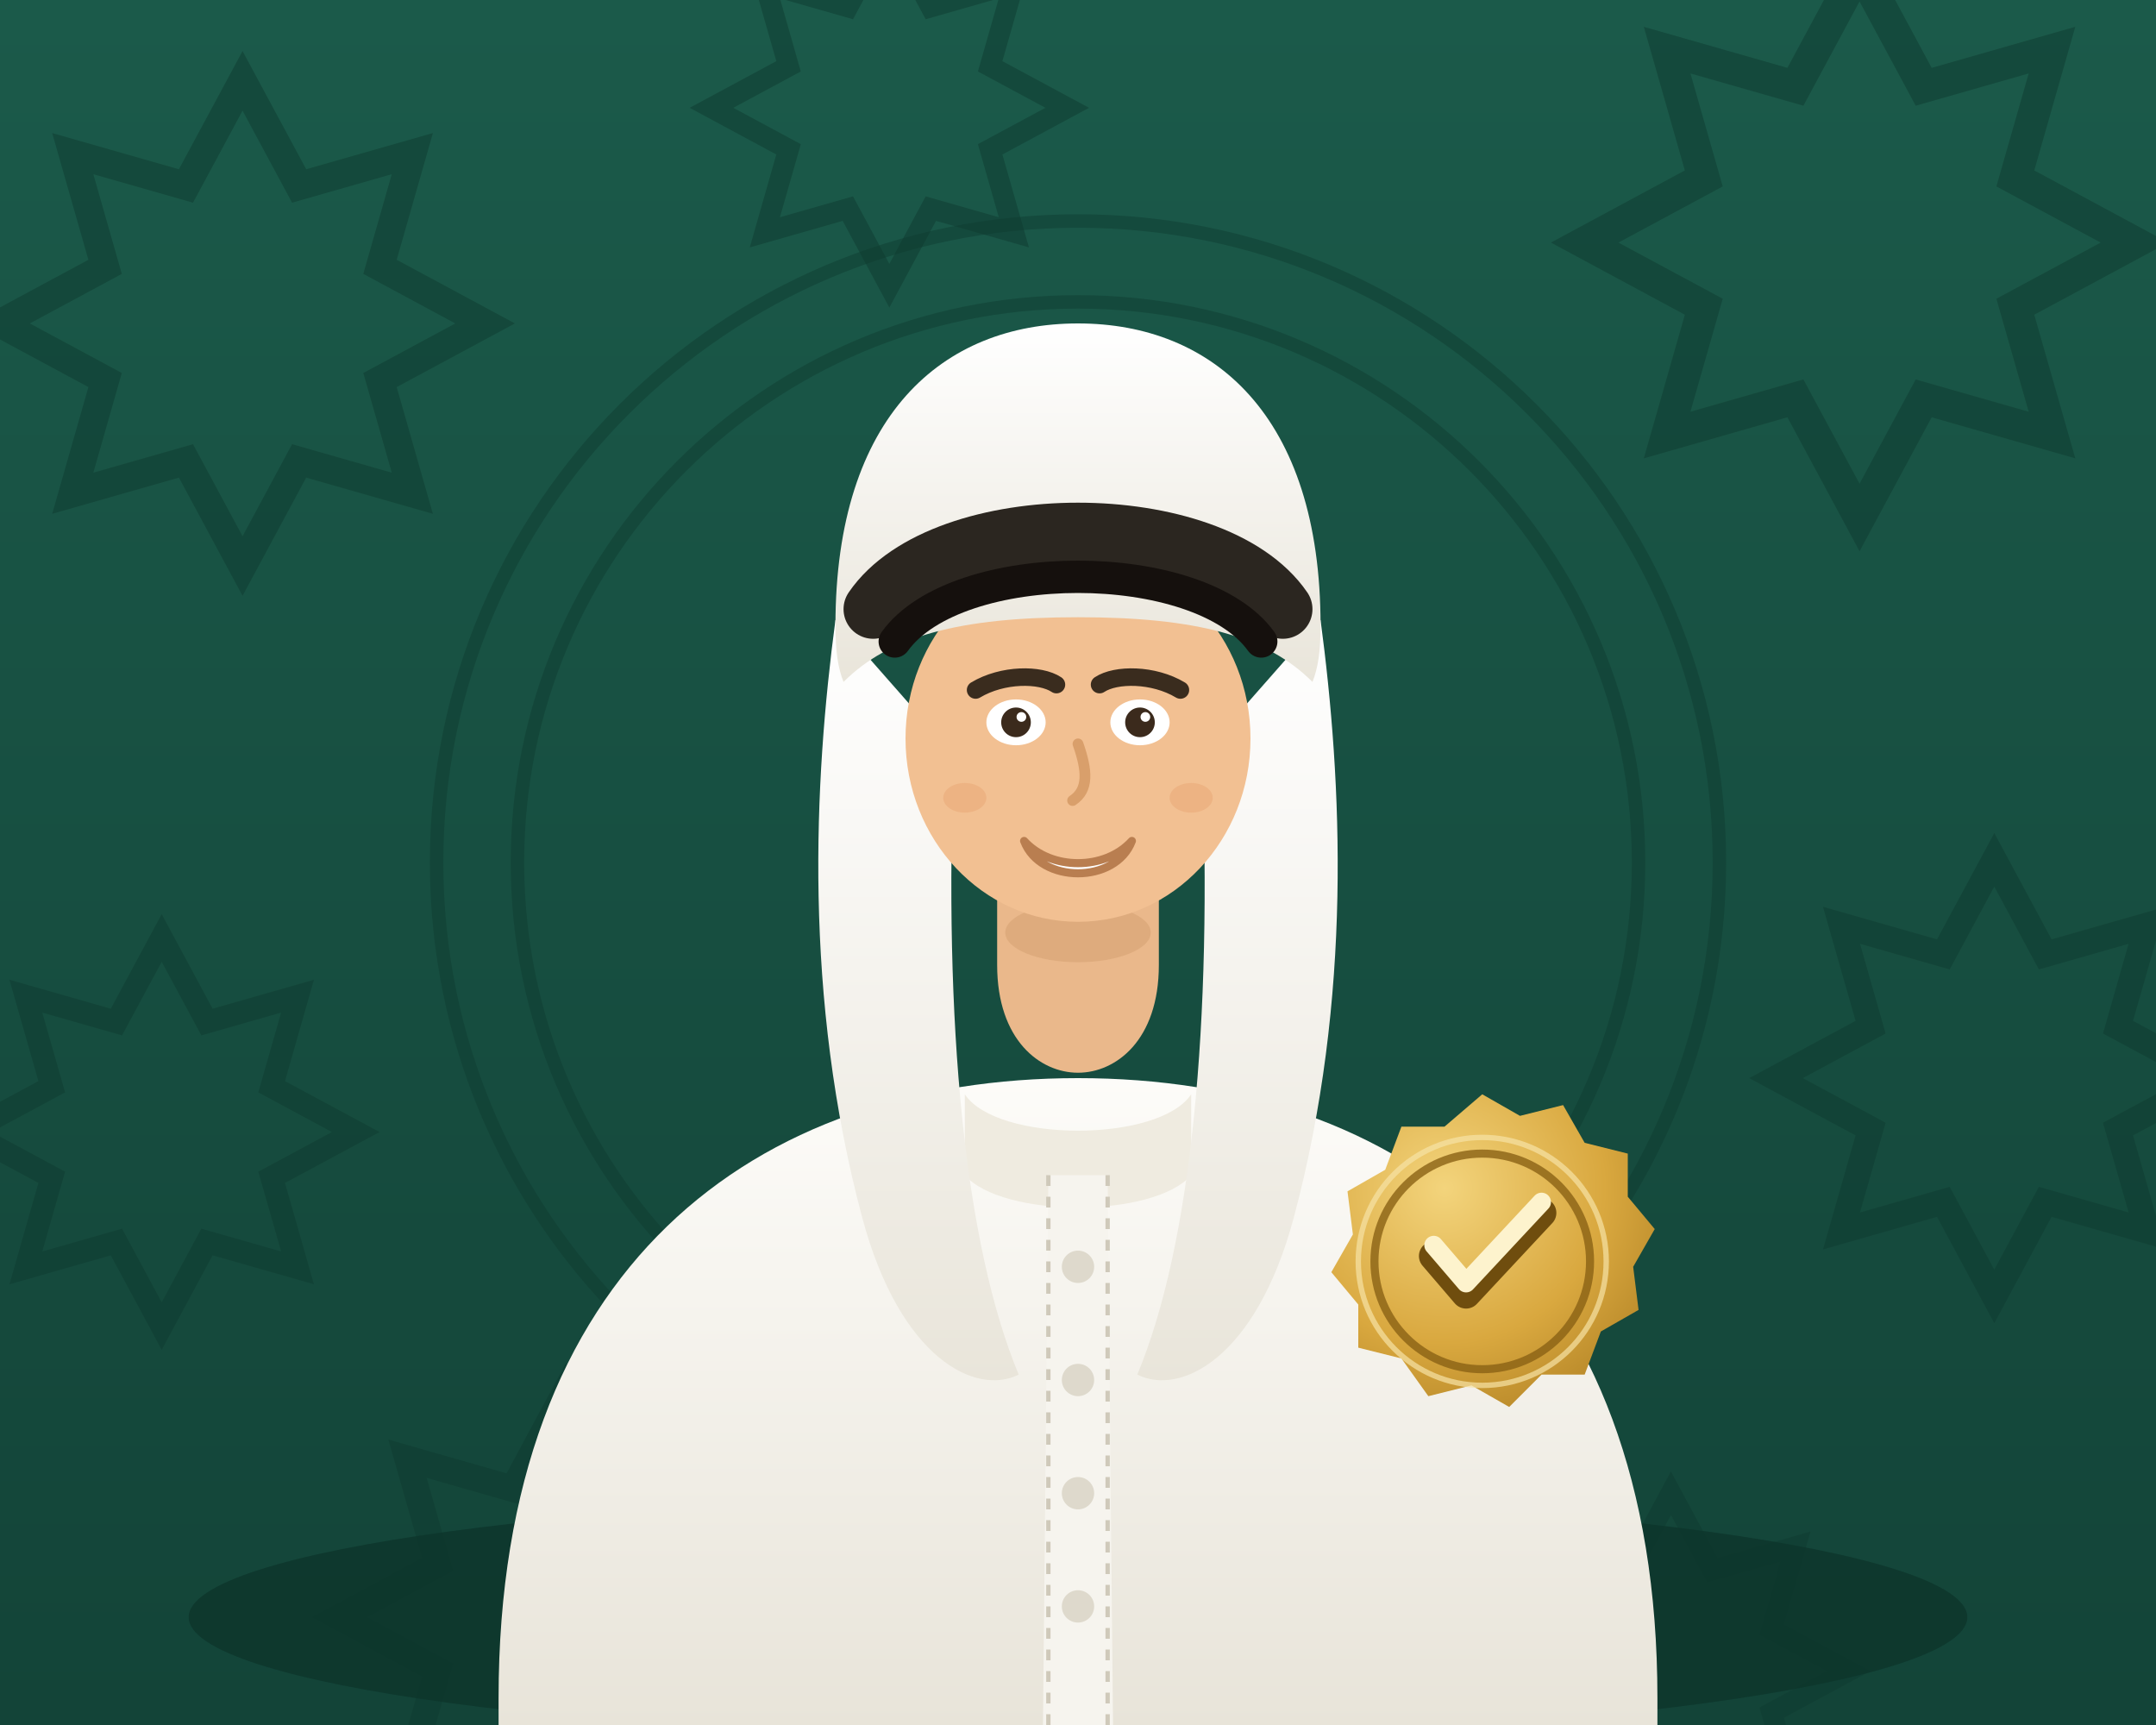
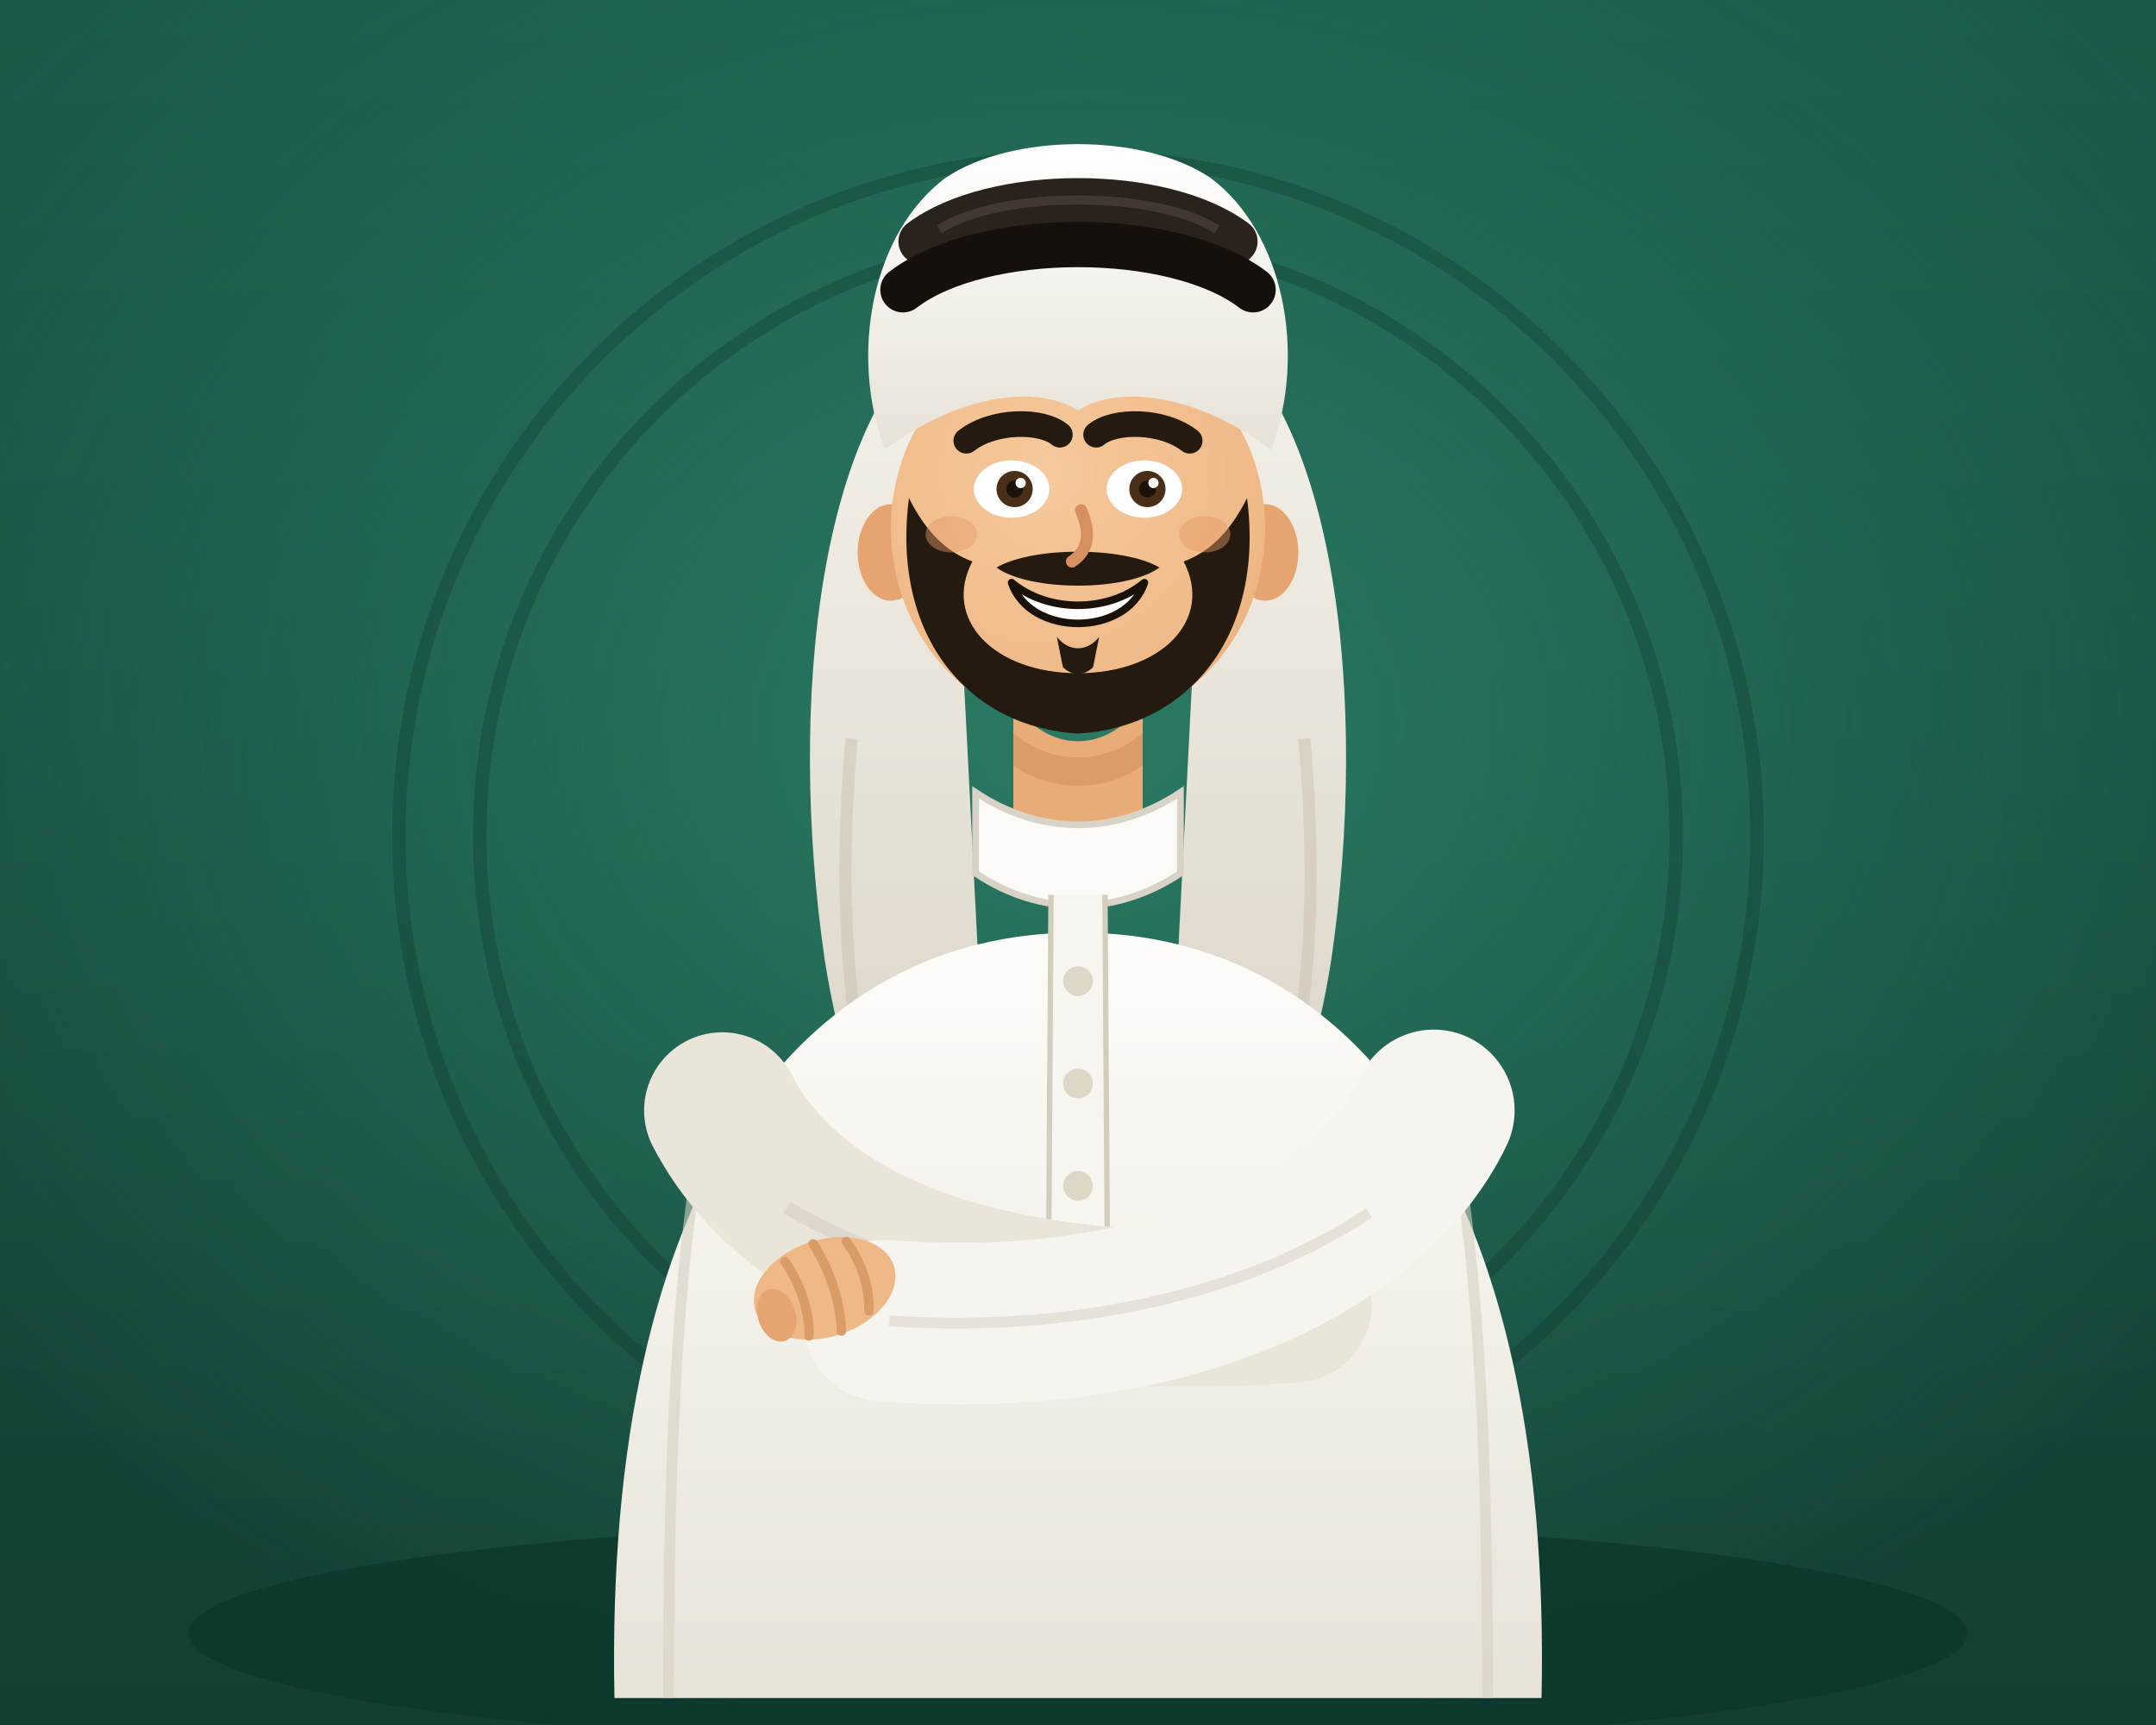
<svg xmlns="http://www.w3.org/2000/svg" viewBox="0 0 800 640" preserveAspectRatio="xMidYMid slice">
  <defs>
    <linearGradient id="bg" x1="0" y1="0" x2="0" y2="1">
      <stop offset="0" stop-color="#1b5a4a" />
-       <stop offset="1" stop-color="#134438" />
+       <stop offset="1" stop-color="#123f34" />
    </linearGradient>
+     <radialGradient id="glow" cx=".5" cy=".42" r=".62">
+       <stop offset="0" stop-color="#2a7a64" />
+       <stop offset="1" stop-color="#2a7a64" stop-opacity="0" />
+     </radialGradient>
    <linearGradient id="ghutra" x1="0" y1="0" x2="0" y2="1">
      <stop offset="0" stop-color="#ffffff" />
-       <stop offset="1" stop-color="#e9e5da" />
+       <stop offset="1" stop-color="#e7e2d6" />
+     </linearGradient>
+     <linearGradient id="drape" x1="0" y1="0" x2="0" y2="1">
+       <stop offset="0" stop-color="#f4f1e9" />
+       <stop offset="1" stop-color="#d9d3c4" />
    </linearGradient>
    <linearGradient id="thobe" x1="0" y1="0" x2="0" y2="1">
      <stop offset="0" stop-color="#fdfcf9" />
-       <stop offset="1" stop-color="#e8e4d9" />
+       <stop offset="1" stop-color="#e7e3d7" />
    </linearGradient>
-     <radialGradient id="gold" cx=".35" cy=".3" r=".9">
-       <stop offset="0" stop-color="#f3d47c" />
-       <stop offset=".55" stop-color="#d9a83f" />
-       <stop offset="1" stop-color="#a97a1f" />
+     <radialGradient id="skin" cx=".42" cy=".36" r=".85">
+       <stop offset="0" stop-color="#f6c99c" />
+       <stop offset=".7" stop-color="#efb887" />
+       <stop offset="1" stop-color="#dfa06a" />
    </radialGradient>
-     <g id="star8">
-       <path d="M0 -60 L14 -34 L42 -42 L34 -14 L60 0 L34 14 L42 42 L14 34 L0 60 L-14 34 L-42 42 L-34 14 L-60 0 L-34 -14 L-42 -42 L-14 -34 Z" fill="none" stroke="#0e3a2f" stroke-width="7" />
-     </g>
  </defs>
  <rect width="800" height="640" fill="url(#bg)" />
-   <g opacity=".5">
-     <use href="#star8" transform="translate(90 120) scale(1.5)" />
-     <use href="#star8" transform="translate(330 40) scale(1.1)" />
-     <use href="#star8" transform="translate(690 90) scale(1.7)" />
-     <use href="#star8" transform="translate(60 420) scale(1.2)" />
-     <use href="#star8" transform="translate(740 400) scale(1.35)" />
-     <use href="#star8" transform="translate(210 600) scale(1.4)" />
-     <use href="#star8" transform="translate(620 620) scale(1.1)" />
+   <rect width="800" height="640" fill="url(#glow)" />
+   <g fill="none" stroke="#0e3a2f" stroke-width="5" opacity=".35">
+     <circle cx="400" cy="310" r="252" />
+     <circle cx="400" cy="310" r="222" />
  </g>
-   <g fill="none" stroke="#0e3a2f" stroke-width="5" opacity=".45">
-     <circle cx="400" cy="320" r="238" />
-     <circle cx="400" cy="320" r="208" />
-   </g>
-   <ellipse cx="400" cy="600" rx="330" ry="45" fill="#0c352b" opacity=".8" />
-   <g transform="translate(400 340)">
-     <path d="M-215 290 C-215 130 -120 60 0 60 C120 60 215 130 215 290 L215 300 L-215 300 Z" fill="url(#thobe)" />
-     <path d="M-42 66 C-30 84 30 84 42 66 L42 96 C28 112 -28 112 -42 96 Z" fill="#efebe0" />
-     <path d="M-11 96 L11 96 L13 300 L-13 300 Z" fill="#f6f4ee" />
-     <path d="M-11 96 L-11 300 M11 96 L11 300" stroke="#cfc9ba" stroke-width="1.6" stroke-dasharray="4 4" />
-     <circle cx="0" cy="130" r="6" fill="#ded9cc" />
-     <circle cx="0" cy="172" r="6" fill="#ded9cc" />
-     <circle cx="0" cy="214" r="6" fill="#ded9cc" />
-     <circle cx="0" cy="256" r="6" fill="#ded9cc" />
-     <path d="M-30 18 C-30 46 -14 58 0 58 C14 58 30 46 30 18 L30 -8 L-30 -8 Z" fill="#eab88b" />
-     <ellipse cx="0" cy="6" rx="27" ry="11" fill="#d09c6c" opacity=".45" />
-     <path d="M-90 -110 C-98 -50 -102 30 -80 112 C-66 164 -38 178 -22 170 C-42 122 -50 40 -46 -60 Z" fill="url(#ghutra)" />
-     <path d="M90 -110 C98 -50 102 30 80 112 C66 164 38 178 22 170 C42 122 50 40 46 -60 Z" fill="url(#ghutra)" />
-     <ellipse cx="0" cy="-66" rx="64" ry="68" fill="#f2c092" />
-     <path d="M-90 -108 C-90 -186 -50 -220 0 -220 C50 -220 90 -186 90 -108 C90 -98 89 -92 87 -87 C70 -104 44 -111 0 -111 C-44 -111 -70 -104 -87 -87 C-89 -92 -90 -98 -90 -108 Z" fill="url(#ghutra)" />
-     <path d="M-76 -114 C-50 -152 50 -152 76 -114" stroke="#2b2620" stroke-width="22" fill="none" stroke-linecap="round" />
-     <path d="M-68 -102 C-45 -134 45 -134 68 -102" stroke="#15100d" stroke-width="12" fill="none" stroke-linecap="round" />
-     <path d="M-38 -84 C-28 -90 -14 -90 -8 -86" stroke="#3a2c1e" stroke-width="6.5" fill="none" stroke-linecap="round" />
-     <path d="M38 -84 C28 -90 14 -90 8 -86" stroke="#3a2c1e" stroke-width="6.5" fill="none" stroke-linecap="round" />
-     <ellipse cx="-23" cy="-72" rx="11" ry="8.5" fill="#ffffff" />
-     <ellipse cx="23" cy="-72" rx="11" ry="8.5" fill="#ffffff" />
-     <circle cx="-23" cy="-72" r="5.5" fill="#3b2a1c" />
-     <circle cx="23" cy="-72" r="5.5" fill="#3b2a1c" />
-     <circle cx="-21" cy="-74" r="1.8" fill="#ffffff" />
-     <circle cx="25" cy="-74" r="1.8" fill="#ffffff" />
-     <path d="M0 -64 C3.5 -54 4 -47 -2 -43" stroke="#d99f6b" stroke-width="4" fill="none" stroke-linecap="round" />
-     <path d="M-20 -28 C-10 -17 10 -17 20 -28 C14 -12 -14 -12 -20 -28 Z" fill="#ffffff" stroke="#b97e50" stroke-width="3" stroke-linejoin="round" />
-     <ellipse cx="-42" cy="-44" rx="8" ry="5.5" fill="#e8a674" opacity=".5" />
-     <ellipse cx="42" cy="-44" rx="8" ry="5.5" fill="#e8a674" opacity=".5" />
-     <g transform="translate(150 128)">
-       <path d="M0 -62 L14 -54 L30 -58 L38 -44 L54 -40 L54 -24 L64 -12 L56 2 L58 18 L44 26 L38 42 L22 42 L10 54 L-4 46 L-20 50 L-30 36 L-46 32 L-46 16 L-56 4 L-48 -10 L-50 -26 L-36 -34 L-30 -50 L-14 -50 Z" fill="url(#gold)" />
-       <circle r="40" fill="none" stroke="#8a6114" stroke-width="3" opacity=".8" />
-       <circle r="46" fill="none" stroke="#f7e3a5" stroke-width="2" opacity=".7" />
-       <path d="M-18 -2 L-6 12 L22 -18" stroke="#6f4d0e" stroke-width="11" fill="none" stroke-linecap="round" stroke-linejoin="round" />
-       <path d="M-18 -6 L-6 8 L22 -22" stroke="#fdf3cd" stroke-width="7" fill="none" stroke-linecap="round" stroke-linejoin="round" />
+   <ellipse cx="400" cy="606" rx="330" ry="42" fill="#0c352b" opacity=".75" />
+   <g transform="translate(400 330)">
+     <path d="M-48 -210 C-96 -178 -108 -70 -94 26 C-84 90 -60 128 -32 124 L-44 -110 Z" fill="url(#drape)" />
+     <path d="M48 -210 C96 -178 108 -70 94 26 C84 90 60 128 32 124 L44 -110 Z" fill="url(#drape)" />
+     <path d="M-84 -56 C-90 12 -84 66 -68 108" stroke="#c9c2b0" stroke-width="4.5" fill="none" opacity=".5" />
+     <path d="M84 -56 C90 12 84 66 68 108" stroke="#c9c2b0" stroke-width="4.5" fill="none" opacity=".5" />
+     <path d="M-172 300 C-176 108 -102 16 0 16 C102 16 176 108 172 300 Z" fill="url(#thobe)" />
+     <path d="M-132 58 C-146 108 -152 180 -152 300 M132 58 C146 108 152 180 152 300" stroke="#d6d0c1" stroke-width="4" fill="none" opacity=".6" />
+     <path d="M-24 -70 C-12 -50 12 -50 24 -70 L24 -26 C10 -14 -10 -14 -24 -26 Z" fill="#e9ab77" />
+     <path d="M-24 -58 C-10 -46 10 -46 24 -58 L24 -46 C10 -36 -10 -36 -24 -46 Z" fill="#d08f5c" opacity=".55" />
+     <path d="M-38 -36 C-14 -20 14 -20 38 -36 L38 -6 C14 10 -14 10 -38 -6 Z" fill="#fbfaf6" stroke="#d8d3c6" stroke-width="2.5" />
+     <path d="M-10 2 L10 2 L12 150 L-12 150 Z" fill="#f7f5ef" />
+     <path d="M-10 2 L-11 150 M10 2 L11 150" stroke="#d3cdbd" stroke-width="2" fill="none" />
+     <circle cx="0" cy="34" r="5.5" fill="#ddd7c8" />
+     <circle cx="0" cy="72" r="5.5" fill="#ddd7c8" />
+     <circle cx="0" cy="110" r="5.5" fill="#ddd7c8" />
+     <g transform="translate(0 -134) scale(1.12)">
+       <ellipse cx="-62" cy="8" rx="11" ry="16" fill="#e6a570" />
+       <ellipse cx="62" cy="8" rx="11" ry="16" fill="#e6a570" />
+       <ellipse cx="0" cy="0" rx="62" ry="66" fill="url(#skin)" />
+       <path d="M-56 -10 C-62 36 -36 66 0 68 C36 66 62 36 56 -10 C50 2 43 8 35 11 C45 30 28 48 0 48 C-28 48 -45 30 -35 11 C-43 8 -50 2 -56 -10 Z" fill="#241a10" />
+       <path d="M-27 13 C-16 21 16 21 27 13 C15 6 -15 6 -27 13 Z" fill="#241a10" />
+       <path d="M-22 18 C-10 28 10 28 22 18 C16 36 -16 36 -22 18 Z" fill="#ffffff" stroke="#1a120a" stroke-width="2.5" stroke-linejoin="round" />
+       <path d="M-7 36 C-3 41 3 41 7 36 L5 46 C2 49 -2 49 -5 46 Z" fill="#241a10" />
+       <path d="M-37 -29 C-28 -36 -12 -36 -6 -31" stroke="#241a10" stroke-width="8.5" fill="none" stroke-linecap="round" />
+       <path d="M37 -29 C28 -36 12 -36 6 -31" stroke="#241a10" stroke-width="8.5" fill="none" stroke-linecap="round" />
+       <ellipse cx="-22" cy="-13" rx="12.5" ry="9.5" fill="#ffffff" />
+       <ellipse cx="22" cy="-13" rx="12.5" ry="9.5" fill="#ffffff" />
+       <circle cx="-21" cy="-13" r="6" fill="#4a2f18" />
+       <circle cx="23" cy="-13" r="6" fill="#4a2f18" />
+       <circle cx="-21" cy="-13" r="2.8" fill="#1c120a" />
+       <circle cx="23" cy="-13" r="2.8" fill="#1c120a" />
+       <circle cx="-19" cy="-15" r="1.7" fill="#ffffff" />
+       <circle cx="25" cy="-15" r="1.7" fill="#ffffff" />
+       <path d="M1 -6 C4 1 4 7 -2 11" stroke="#d68f5f" stroke-width="4" fill="none" stroke-linecap="round" />
+       <ellipse cx="-42" cy="2" rx="8.5" ry="6" fill="#e59a63" opacity=".45" />
+       <ellipse cx="42" cy="2" rx="8.5" ry="6" fill="#e59a63" opacity=".45" />
+       <path d="M-64 -26 C-40 -44 -14 -48 0 -39 C14 -48 40 -44 64 -26 C76 -58 68 -98 44 -116 C22 -131 -22 -131 -44 -116 C-68 -98 -76 -58 -64 -26 Z" fill="url(#ghutra)" />
+       <path d="M-52 -95 C-28 -113 28 -113 52 -95" stroke="#2a231c" stroke-width="15" fill="none" stroke-linecap="round" />
+       <path d="M-58 -79 C-32 -99 32 -99 58 -79" stroke="#15100c" stroke-width="15" fill="none" stroke-linecap="round" />
+       <path d="M-46 -99 C-26 -112 26 -112 46 -99" stroke="#4a4138" stroke-width="3" fill="none" opacity=".7" />
+     </g>
+     <path d="M-132 82 C-104 136 -26 162 80 154" stroke="#e9e5d9" stroke-width="58" fill="none" stroke-linecap="round" />
+     <path d="M-108 118 C-54 150 18 158 82 152" stroke="#d9d3c4" stroke-width="5" fill="none" opacity=".7" />
+     <path d="M132 82 C108 132 30 168 -72 160" stroke="#f6f4ee" stroke-width="60" fill="none" stroke-linecap="round" />
+     <path d="M108 120 C54 156 -18 164 -70 160" stroke="#dcd6c8" stroke-width="4" fill="none" opacity=".6" />
+     <g transform="translate(-94 148) rotate(-18)">
+       <ellipse cx="0" cy="0" rx="27" ry="18" fill="#efb887" />
+       <path d="M-11 -14 C-8 -5 -8 7 -11 15 M1 -17 C4 -6 4 7 1 17 M13 -14 C16 -5 16 5 13 13" stroke="#d99c66" stroke-width="3.5" fill="none" stroke-linecap="round" />
+       <ellipse cx="-20" cy="4" rx="7" ry="10" fill="#e6a570" />
    </g>
  </g>
</svg>
